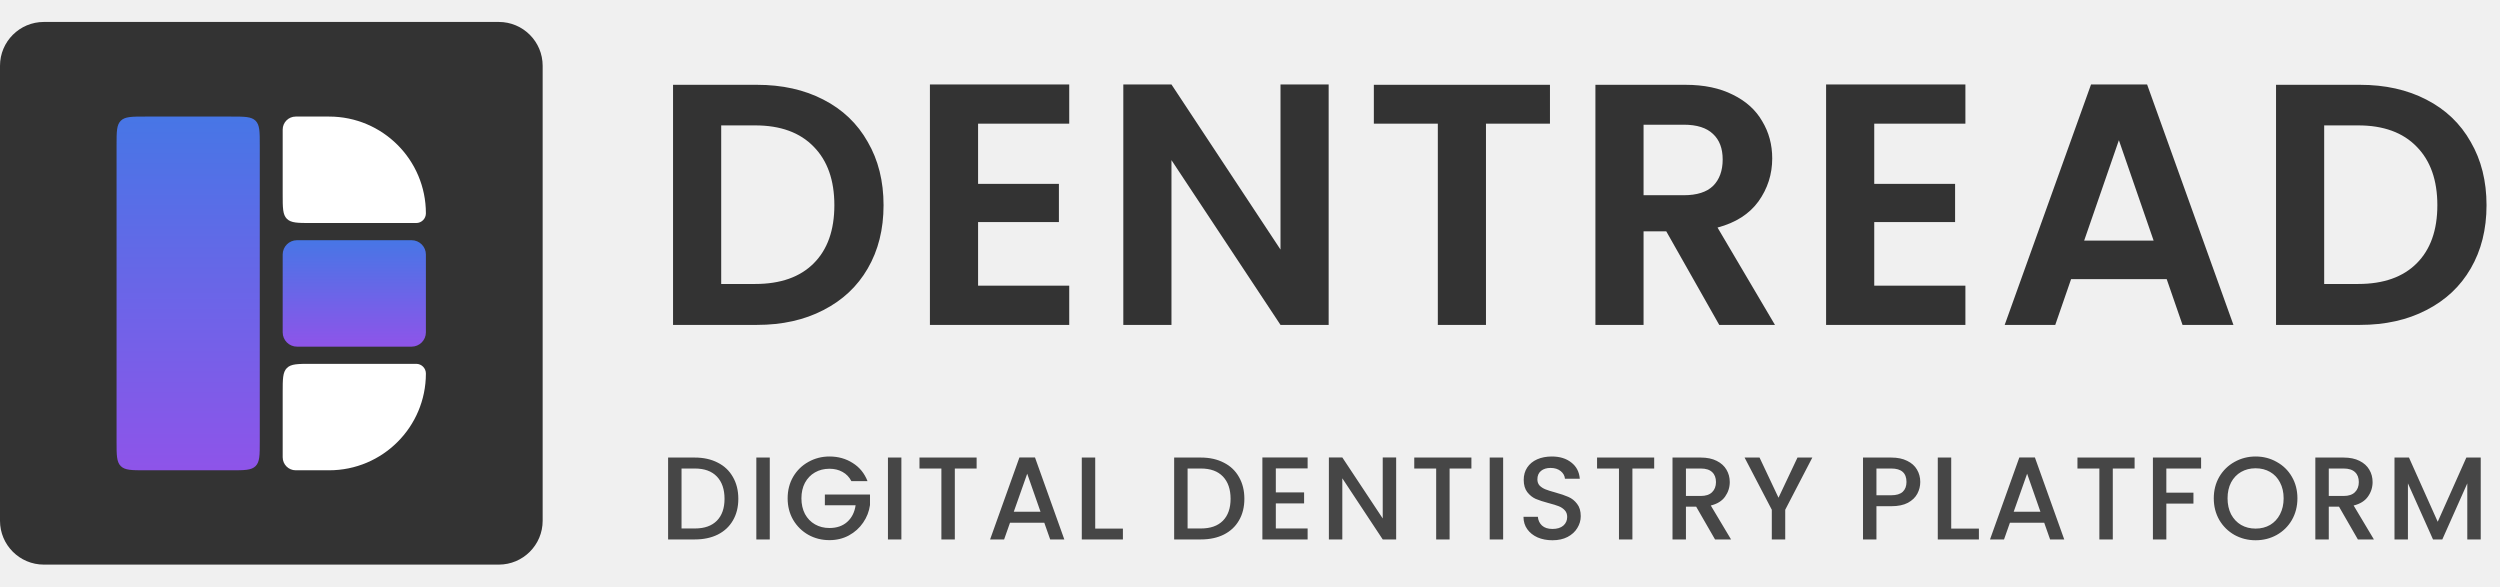
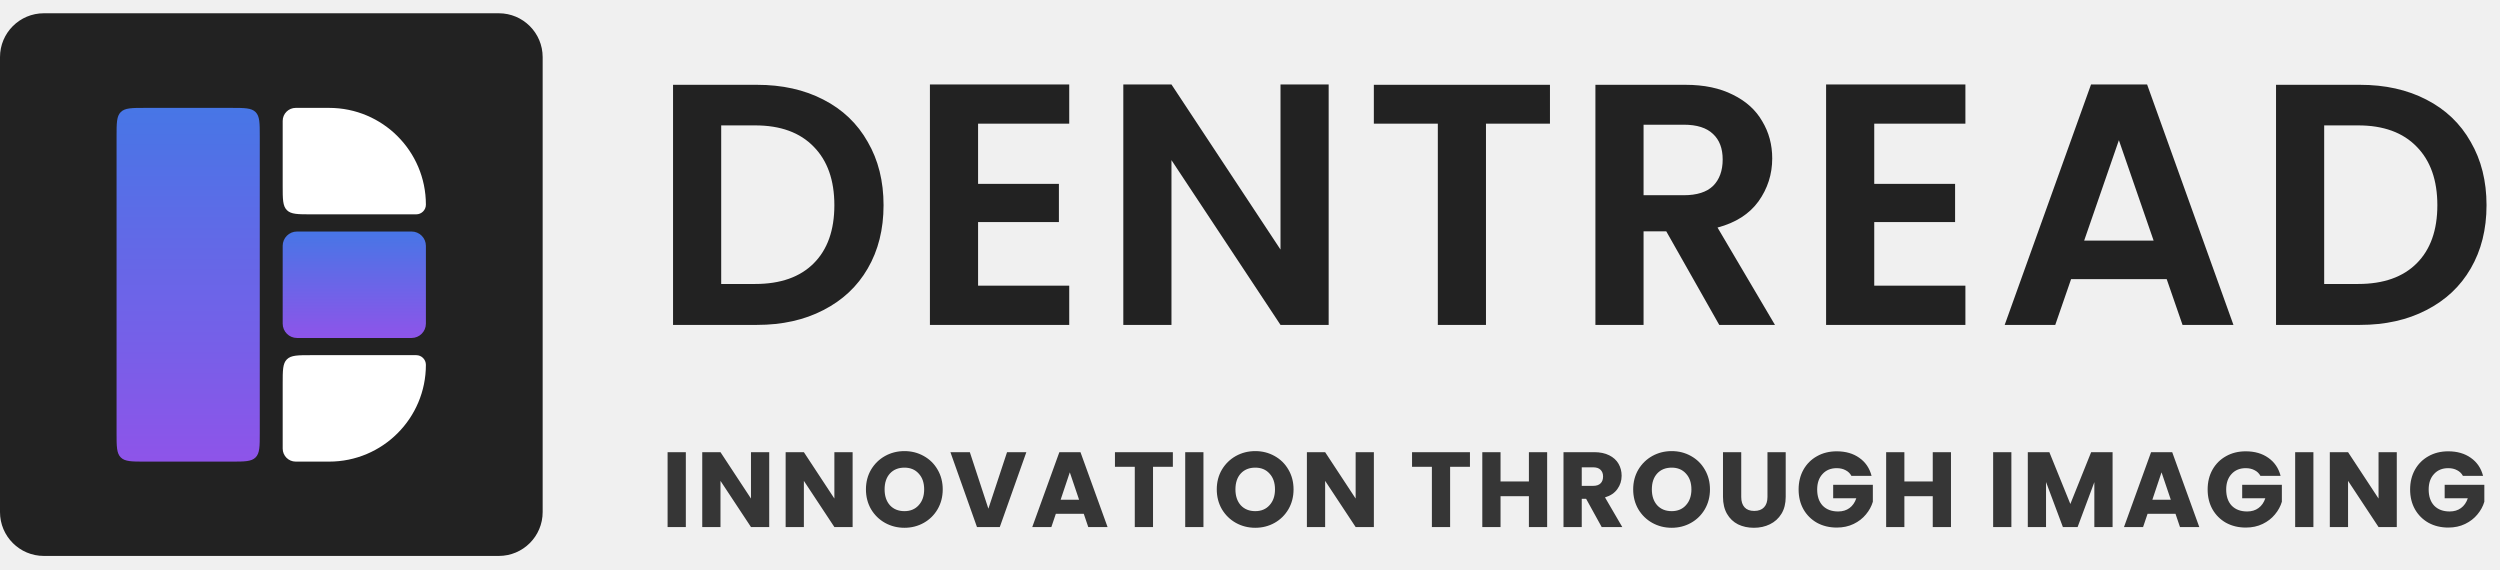
- <svg xmlns="http://www.w3.org/2000/svg" width="2016" height="473" viewBox="0 0 2016 473" fill="none">
-   <rect y="17.699" width="437.602" height="437.602" rx="35.362" fill="#333333" />
-   <path d="M94 117.096C94 106.209 94 100.765 97.382 97.382C100.765 94 106.209 94 117.096 94H186.386C197.273 94 202.717 94 206.1 97.382C209.482 100.765 209.482 106.209 209.482 117.096V356.144C209.482 367.032 209.482 372.476 206.1 375.858C202.717 379.241 197.273 379.241 186.386 379.241H117.096C106.209 379.241 100.765 379.241 97.382 375.858C94 372.476 94 367.032 94 356.144V117.096Z" fill="url(#paint0_linear_2129_55962)" />
-   <path d="M227.959 104.498C227.959 98.7 232.659 94 238.457 94H265.403C308.502 94 343.441 128.939 343.441 172.038V172.038C343.441 176.348 339.947 179.842 335.637 179.842H251.055C240.168 179.842 234.724 179.842 231.341 176.459C227.959 173.077 227.959 167.633 227.959 156.745V104.498Z" fill="white" />
-   <rect x="227.959" y="193.699" width="115.482" height="85.842" rx="11.548" fill="url(#paint1_linear_2129_55962)" />
-   <path d="M227.959 316.495C227.959 305.607 227.959 300.163 231.341 296.781C234.724 293.398 240.168 293.398 251.055 293.398H335.637C339.947 293.398 343.441 296.892 343.441 301.202V301.202C343.441 344.301 308.502 379.24 265.403 379.24H238.457C232.659 379.24 227.959 374.54 227.959 368.742V316.495Z" fill="white" />
-   <path d="M610.422 68.389C630.763 68.389 648.607 72.365 663.956 80.316C679.489 88.268 691.416 99.64 699.738 114.434C708.244 129.043 712.497 146.055 712.497 165.472C712.497 184.888 708.244 201.901 699.738 216.51C691.416 230.933 679.489 242.121 663.956 250.073C648.607 258.024 630.763 262 610.422 262H542.741V68.389H610.422ZM609.035 228.992C629.376 228.992 645.094 223.444 656.189 212.349C667.284 201.254 672.832 185.628 672.832 165.472C672.832 145.315 667.284 129.597 656.189 118.317C645.094 106.852 629.376 101.12 609.035 101.12H581.574V228.992H609.035ZM788.721 99.733V148.274H853.905V179.063H788.721V230.379H862.226V262H749.887V68.111H862.226V99.733H788.721ZM1071.43 262H1032.6L944.671 129.135V262H905.838V68.111H944.671L1032.6 201.254V68.111H1071.43V262ZM1249.89 68.389V99.733H1198.29V262H1159.46V99.733H1107.87V68.389H1249.89ZM1386.4 262L1343.68 186.553H1325.37V262H1286.54V68.389H1359.22C1374.19 68.389 1386.95 71.07 1397.49 76.433C1408.03 81.611 1415.89 88.73 1421.07 97.791C1426.43 106.667 1429.12 116.653 1429.12 127.748C1429.12 140.508 1425.42 152.065 1418.02 162.421C1410.62 172.591 1399.62 179.618 1385.01 183.501L1431.33 262H1386.4ZM1325.37 157.428H1357.83C1368.37 157.428 1376.23 154.931 1381.41 149.938C1386.58 144.761 1389.17 137.641 1389.17 128.58C1389.17 119.704 1386.58 112.862 1381.41 108.054C1376.23 103.061 1368.37 100.565 1357.83 100.565H1325.37V157.428ZM1511.39 99.733V148.274H1576.58V179.063H1511.39V230.379H1584.9V262H1472.56V68.111H1584.9V99.733H1511.39ZM1747.23 225.108H1670.12L1657.36 262H1616.58L1686.21 68.111H1731.42L1801.04 262H1759.99L1747.23 225.108ZM1736.69 194.042L1708.67 113.047L1680.66 194.042H1736.69ZM1903.07 68.389C1923.41 68.389 1941.25 72.365 1956.6 80.316C1972.13 88.268 1984.06 99.64 1992.38 114.434C2000.89 129.043 2005.14 146.055 2005.14 165.472C2005.14 184.888 2000.89 201.901 1992.38 216.51C1984.06 230.933 1972.13 242.121 1956.6 250.073C1941.25 258.024 1923.41 262 1903.07 262H1835.39V68.389H1903.07ZM1901.68 228.992C1922.02 228.992 1937.74 223.444 1948.83 212.349C1959.93 201.254 1965.48 185.628 1965.48 165.472C1965.48 145.315 1959.93 129.597 1948.83 118.317C1937.74 106.852 1922.02 101.12 1901.68 101.12H1874.22V228.992H1901.68Z" fill="#333333" />
-   <path d="M560.325 368.975C567.355 368.975 573.499 370.337 578.755 373.06C584.075 375.72 588.16 379.583 591.01 384.65C593.924 389.653 595.38 395.512 595.38 402.225C595.38 408.938 593.924 414.765 591.01 419.705C588.16 424.645 584.075 428.445 578.755 431.105C573.499 433.702 567.355 435 560.325 435H538.76V368.975H560.325ZM560.325 426.165C568.052 426.165 573.974 424.075 578.09 419.895C582.207 415.715 584.265 409.825 584.265 402.225C584.265 394.562 582.207 388.577 578.09 384.27C573.974 379.963 568.052 377.81 560.325 377.81H549.59V426.165H560.325ZM620.744 368.975V435H609.914V368.975H620.744ZM686.548 387.975C684.838 384.682 682.463 382.212 679.423 380.565C676.383 378.855 672.868 378 668.878 378C664.508 378 660.613 378.982 657.193 380.945C653.773 382.908 651.081 385.695 649.118 389.305C647.218 392.915 646.268 397.095 646.268 401.845C646.268 406.595 647.218 410.807 649.118 414.48C651.081 418.09 653.773 420.877 657.193 422.84C660.613 424.803 664.508 425.785 668.878 425.785C674.768 425.785 679.549 424.138 683.223 420.845C686.896 417.552 689.144 413.087 689.968 407.45H665.173V398.805H701.558V407.26C700.861 412.39 699.024 417.108 696.048 421.415C693.134 425.722 689.303 429.173 684.553 431.77C679.866 434.303 674.641 435.57 668.878 435.57C662.671 435.57 657.003 434.145 651.873 431.295C646.743 428.382 642.658 424.36 639.618 419.23C636.641 414.1 635.153 408.305 635.153 401.845C635.153 395.385 636.641 389.59 639.618 384.46C642.658 379.33 646.743 375.34 651.873 372.49C657.066 369.577 662.734 368.12 668.878 368.12C675.908 368.12 682.146 369.862 687.593 373.345C693.103 376.765 697.093 381.642 699.563 387.975H686.548ZM726.869 368.975V435H716.039V368.975H726.869ZM787.543 368.975V377.81H769.968V435H759.138V377.81H741.468V368.975H787.543ZM842.116 421.51H814.471L809.721 435H798.416L822.071 368.88H834.611L858.266 435H846.866L842.116 421.51ZM839.076 412.675L828.341 381.99L817.511 412.675H839.076ZM883.181 426.26H905.506V435H872.351V368.975H883.181V426.26ZM968.406 368.975C975.436 368.975 981.579 370.337 986.836 373.06C992.156 375.72 996.241 379.583 999.091 384.65C1002 389.653 1003.46 395.512 1003.46 402.225C1003.46 408.938 1002 414.765 999.091 419.705C996.241 424.645 992.156 428.445 986.836 431.105C981.579 433.702 975.436 435 968.406 435H946.841V368.975H968.406ZM968.406 426.165C976.133 426.165 982.054 424.075 986.171 419.895C990.288 415.715 992.346 409.825 992.346 402.225C992.346 394.562 990.288 388.577 986.171 384.27C982.054 379.963 976.133 377.81 968.406 377.81H957.671V426.165H968.406ZM1028.82 377.715V397.095H1051.62V405.93H1028.82V426.165H1054.47V435H1017.99V368.88H1054.47V377.715H1028.82ZM1125.86 435H1115.03L1082.44 385.695V435H1071.61V368.88H1082.44L1115.03 418.09V368.88H1125.86V435ZM1186.54 368.975V377.81H1168.96V435H1158.13V377.81H1140.46V368.975H1186.54ZM1212.13 368.975V435H1201.3V368.975H1212.13ZM1251.91 435.665C1247.47 435.665 1243.48 434.905 1239.94 433.385C1236.39 431.802 1233.6 429.585 1231.58 426.735C1229.55 423.885 1228.54 420.56 1228.54 416.76H1240.13C1240.38 419.61 1241.49 421.953 1243.45 423.79C1245.48 425.627 1248.3 426.545 1251.91 426.545C1255.64 426.545 1258.56 425.658 1260.65 423.885C1262.74 422.048 1263.78 419.705 1263.78 416.855C1263.78 414.638 1263.12 412.833 1261.79 411.44C1260.52 410.047 1258.91 408.97 1256.94 408.21C1255.04 407.45 1252.38 406.627 1248.96 405.74C1244.66 404.6 1241.14 403.46 1238.42 402.32C1235.76 401.117 1233.48 399.28 1231.58 396.81C1229.68 394.34 1228.73 391.047 1228.73 386.93C1228.73 383.13 1229.68 379.805 1231.58 376.955C1233.48 374.105 1236.14 371.92 1239.56 370.4C1242.98 368.88 1246.94 368.12 1251.43 368.12C1257.83 368.12 1263.05 369.735 1267.11 372.965C1271.22 376.132 1273.5 380.502 1273.95 386.075H1261.98C1261.79 383.668 1260.65 381.61 1258.56 379.9C1256.47 378.19 1253.71 377.335 1250.29 377.335C1247.19 377.335 1244.66 378.127 1242.69 379.71C1240.73 381.293 1239.75 383.573 1239.75 386.55C1239.75 388.577 1240.35 390.255 1241.55 391.585C1242.82 392.852 1244.4 393.865 1246.3 394.625C1248.2 395.385 1250.8 396.208 1254.09 397.095C1258.46 398.298 1262.01 399.502 1264.73 400.705C1267.52 401.908 1269.86 403.777 1271.76 406.31C1273.73 408.78 1274.71 412.105 1274.71 416.285C1274.71 419.642 1273.79 422.808 1271.95 425.785C1270.18 428.762 1267.55 431.168 1264.07 433.005C1260.65 434.778 1256.59 435.665 1251.91 435.665ZM1333.94 368.975V377.81H1316.37V435H1305.54V377.81H1287.87V368.975H1333.94ZM1383 435L1367.8 408.59H1359.54V435H1348.71V368.975H1371.51C1376.58 368.975 1380.85 369.862 1384.33 371.635C1387.88 373.408 1390.51 375.783 1392.22 378.76C1393.99 381.737 1394.88 385.062 1394.88 388.735C1394.88 393.042 1393.61 396.968 1391.08 400.515C1388.61 403.998 1384.78 406.373 1379.58 407.64L1395.92 435H1383ZM1359.54 399.945H1371.51C1375.56 399.945 1378.6 398.932 1380.63 396.905C1382.72 394.878 1383.76 392.155 1383.76 388.735C1383.76 385.315 1382.75 382.655 1380.72 380.755C1378.7 378.792 1375.63 377.81 1371.51 377.81H1359.54V399.945ZM1461.46 368.975L1439.61 411.06V435H1428.78V411.06L1406.83 368.975H1418.9L1434.19 401.37L1449.49 368.975H1461.46ZM1548.5 388.64C1548.5 391.997 1547.71 395.163 1546.13 398.14C1544.54 401.117 1542.01 403.555 1538.53 405.455C1535.04 407.292 1530.58 408.21 1525.13 408.21H1513.16V435H1502.33V368.975H1525.13C1530.2 368.975 1534.47 369.862 1537.96 371.635C1541.5 373.345 1544.13 375.688 1545.84 378.665C1547.61 381.642 1548.5 384.967 1548.5 388.64ZM1525.13 399.375C1529.25 399.375 1532.32 398.457 1534.35 396.62C1536.37 394.72 1537.39 392.06 1537.39 388.64C1537.39 381.42 1533.3 377.81 1525.13 377.81H1513.16V399.375H1525.13ZM1573.46 426.26H1595.79V435H1562.63V368.975H1573.46V426.26ZM1648.45 421.51H1620.8L1616.05 435H1604.75L1628.4 368.88H1640.94L1664.6 435H1653.2L1648.45 421.51ZM1645.41 412.675L1634.67 381.99L1623.84 412.675H1645.41ZM1721.34 368.975V377.81H1703.76V435H1692.93V377.81H1675.26V368.975H1721.34ZM1774.96 368.975V377.81H1746.94V397.285H1768.79V406.12H1746.94V435H1736.11V368.975H1774.96ZM1818.91 435.665C1812.77 435.665 1807.1 434.24 1801.91 431.39C1796.78 428.477 1792.69 424.455 1789.65 419.325C1786.68 414.132 1785.19 408.305 1785.19 401.845C1785.19 395.385 1786.68 389.59 1789.65 384.46C1792.69 379.33 1796.78 375.34 1801.91 372.49C1807.1 369.577 1812.77 368.12 1818.91 368.12C1825.12 368.12 1830.79 369.577 1835.92 372.49C1841.11 375.34 1845.2 379.33 1848.17 384.46C1851.15 389.59 1852.64 395.385 1852.64 401.845C1852.64 408.305 1851.15 414.132 1848.17 419.325C1845.2 424.455 1841.11 428.477 1835.92 431.39C1830.79 434.24 1825.12 435.665 1818.91 435.665ZM1818.91 426.26C1823.28 426.26 1827.18 425.278 1830.6 423.315C1834.02 421.288 1836.68 418.438 1838.58 414.765C1840.54 411.028 1841.52 406.722 1841.52 401.845C1841.52 396.968 1840.54 392.693 1838.58 389.02C1836.68 385.347 1834.02 382.528 1830.6 380.565C1827.18 378.602 1823.28 377.62 1818.91 377.62C1814.54 377.62 1810.65 378.602 1807.23 380.565C1803.81 382.528 1801.12 385.347 1799.15 389.02C1797.25 392.693 1796.3 396.968 1796.3 401.845C1796.3 406.722 1797.25 411.028 1799.15 414.765C1801.12 418.438 1803.81 421.288 1807.23 423.315C1810.65 425.278 1814.54 426.26 1818.91 426.26ZM1901.39 435L1886.19 408.59H1877.92V435H1867.09V368.975H1889.89C1894.96 368.975 1899.24 369.862 1902.72 371.635C1906.27 373.408 1908.89 375.783 1910.6 378.76C1912.38 381.737 1913.26 385.062 1913.26 388.735C1913.26 393.042 1912 396.968 1909.46 400.515C1906.99 403.998 1903.16 406.373 1897.97 407.64L1914.31 435H1901.39ZM1877.92 399.945H1889.89C1893.95 399.945 1896.99 398.932 1899.01 396.905C1901.1 394.878 1902.15 392.155 1902.15 388.735C1902.15 385.315 1901.14 382.655 1899.11 380.755C1897.08 378.792 1894.01 377.81 1889.89 377.81H1877.92V399.945ZM2000.46 368.975V435H1989.63V389.78L1969.49 435H1961.98L1941.75 389.78V435H1930.92V368.975H1942.6L1965.78 420.75L1988.87 368.975H2000.46Z" fill="#333333" fill-opacity="0.9" />
+ <svg xmlns="http://www.w3.org/2000/svg" width="2016" height="459" viewBox="0 0 2016 459" fill="none">
+   <rect y="10.699" width="437.602" height="437.602" rx="35.362" fill="#222222" />
+   <path d="M94 110.096C94 99.209 94 93.765 97.382 90.382C100.765 87 106.209 87 117.096 87H186.386C197.273 87 202.717 87 206.1 90.382C209.482 93.765 209.482 99.209 209.482 110.096V349.144C209.482 360.032 209.482 365.476 206.1 368.858C202.717 372.241 197.273 372.241 186.386 372.241H117.096C106.209 372.241 100.765 372.241 97.382 368.858C94 365.476 94 360.032 94 349.144V110.096Z" fill="url(#paint0_linear_915_44780)" />
+   <path d="M227.959 97.498C227.959 91.7 232.659 87 238.457 87H265.403C308.502 87 343.441 121.939 343.441 165.038C343.441 169.348 339.947 172.842 335.637 172.842H251.055C240.168 172.842 234.724 172.842 231.341 169.459C227.959 166.077 227.959 160.633 227.959 149.745V97.498Z" fill="white" />
+   <rect x="227.959" y="186.699" width="115.482" height="85.842" rx="11.548" fill="url(#paint1_linear_915_44780)" />
+   <path d="M227.959 309.496C227.959 298.608 227.959 293.164 231.341 289.782C234.724 286.399 240.168 286.399 251.055 286.399H335.637C339.947 286.399 343.441 289.893 343.441 294.203C343.441 337.302 308.502 372.241 265.403 372.241H238.457C232.659 372.241 227.959 367.541 227.959 361.743V309.496Z" fill="white" />
+   <path d="M610.422 68.389C630.763 68.389 648.607 72.365 663.956 80.316C679.489 88.268 691.416 99.64 699.738 114.434C708.244 129.043 712.497 146.055 712.497 165.472C712.497 184.888 708.244 201.901 699.738 216.51C691.416 230.933 679.489 242.121 663.956 250.073C648.607 258.024 630.763 262 610.422 262H542.741V68.389H610.422ZM609.035 228.992C629.376 228.992 645.094 223.444 656.189 212.349C667.284 201.254 672.832 185.628 672.832 165.472C672.832 145.315 667.284 129.597 656.189 118.317C645.094 106.852 629.376 101.12 609.035 101.12H581.574V228.992H609.035ZM788.721 99.733V148.274H853.905V179.063H788.721V230.379H862.226V262H749.887V68.111H862.226V99.733H788.721ZM1071.43 262H1032.6L944.671 129.135V262H905.838V68.111H944.671L1032.6 201.254V68.111H1071.43V262ZM1249.89 68.389V99.733H1198.29V262H1159.46V99.733H1107.87V68.389H1249.89ZM1386.4 262L1343.68 186.553H1325.37V262H1286.54V68.389H1359.22C1374.19 68.389 1386.95 71.07 1397.49 76.433C1408.03 81.611 1415.89 88.73 1421.07 97.791C1426.43 106.667 1429.12 116.653 1429.12 127.748C1429.12 140.508 1425.42 152.065 1418.02 162.421C1410.62 172.591 1399.62 179.618 1385.01 183.501L1431.33 262H1386.4ZM1325.37 157.428H1357.83C1368.37 157.428 1376.23 154.931 1381.41 149.938C1386.58 144.761 1389.17 137.641 1389.17 128.58C1389.17 119.704 1386.58 112.862 1381.41 108.054C1376.23 103.061 1368.37 100.565 1357.83 100.565H1325.37V157.428ZM1511.39 99.733V148.274H1576.58V179.063H1511.39V230.379H1584.9V262H1472.56V68.111H1584.9V99.733H1511.39ZM1747.23 225.108H1670.12L1657.36 262H1616.58L1686.21 68.111H1731.42L1801.04 262H1759.99L1747.23 225.108ZM1736.69 194.042L1708.67 113.047L1680.66 194.042H1736.69ZM1903.07 68.389C1923.41 68.389 1941.25 72.365 1956.6 80.316C1972.13 88.268 1984.06 99.64 1992.38 114.434C2000.89 129.043 2005.14 146.055 2005.14 165.472C2005.14 184.888 2000.89 201.901 1992.38 216.51C1984.06 230.933 1972.13 242.121 1956.6 250.073C1941.25 258.024 1923.41 262 1903.07 262H1835.39V68.389H1903.07ZM1901.68 228.992C1922.02 228.992 1937.74 223.444 1948.83 212.349C1959.93 201.254 1965.48 185.628 1965.48 165.472C1965.48 145.315 1959.93 129.597 1948.83 118.317C1937.74 106.852 1922.02 101.12 1901.68 101.12H1874.22V228.992H1901.68Z" fill="#222222" />
+   <path d="M553.055 364.628V425H538.349V364.628H553.055ZM620.3 425H605.594L580.998 387.762V425H566.292V364.628H580.998L605.594 402.038V364.628H620.3V425ZM687.548 425H672.842L648.246 387.762V425H633.54V364.628H648.246L672.842 402.038V364.628H687.548V425ZM729.34 425.602C723.664 425.602 718.446 424.283 713.688 421.646C708.986 419.009 705.231 415.339 702.422 410.638C699.67 405.879 698.294 400.547 698.294 394.642C698.294 388.737 699.67 383.433 702.422 378.732C705.231 374.031 708.986 370.361 713.688 367.724C718.446 365.087 723.664 363.768 729.34 363.768C735.016 363.768 740.204 365.087 744.906 367.724C749.664 370.361 753.391 374.031 756.086 378.732C758.838 383.433 760.214 388.737 760.214 394.642C760.214 400.547 758.838 405.879 756.086 410.638C753.334 415.339 749.607 419.009 744.906 421.646C740.204 424.283 735.016 425.602 729.34 425.602ZM729.34 412.186C734.156 412.186 737.997 410.581 740.864 407.37C743.788 404.159 745.25 399.917 745.25 394.642C745.25 389.31 743.788 385.067 740.864 381.914C737.997 378.703 734.156 377.098 729.34 377.098C724.466 377.098 720.568 378.675 717.644 381.828C714.777 384.981 713.344 389.253 713.344 394.642C713.344 399.974 714.777 404.245 717.644 407.456C720.568 410.609 724.466 412.186 729.34 412.186ZM827.649 364.628L806.235 425H787.831L766.417 364.628H782.069L797.033 410.208L812.083 364.628H827.649ZM873.958 414.336H851.426L847.814 425H832.42L854.264 364.628H871.292L893.136 425H877.57L873.958 414.336ZM870.174 402.984L862.692 380.882L855.296 402.984H870.174ZM945.794 364.628V376.41H929.798V425H915.092V376.41H899.096V364.628H945.794ZM970.46 364.628V425H955.754V364.628H970.46ZM1012.25 425.602C1006.57 425.602 1001.36 424.283 996.598 421.646C991.896 419.009 988.141 415.339 985.332 410.638C982.58 405.879 981.204 400.547 981.204 394.642C981.204 388.737 982.58 383.433 985.332 378.732C988.141 374.031 991.896 370.361 996.598 367.724C1001.36 365.087 1006.57 363.768 1012.25 363.768C1017.93 363.768 1023.11 365.087 1027.82 367.724C1032.57 370.361 1036.3 374.031 1039 378.732C1041.75 383.433 1043.12 388.737 1043.12 394.642C1043.12 400.547 1041.75 405.879 1039 410.638C1036.24 415.339 1032.52 419.009 1027.82 421.646C1023.11 424.283 1017.93 425.602 1012.25 425.602ZM1012.25 412.186C1017.07 412.186 1020.91 410.581 1023.77 407.37C1026.7 404.159 1028.16 399.917 1028.16 394.642C1028.16 389.31 1026.7 385.067 1023.77 381.914C1020.91 378.703 1017.07 377.098 1012.25 377.098C1007.38 377.098 1003.48 378.675 1000.55 381.828C997.687 384.981 996.254 389.253 996.254 394.642C996.254 399.974 997.687 404.245 1000.55 407.456C1003.48 410.609 1007.38 412.186 1012.25 412.186ZM1107.89 425H1093.19L1068.59 387.762V425H1053.88V364.628H1068.59L1093.19 402.038V364.628H1107.89V425ZM1185.37 364.628V376.41H1169.37V425H1154.67V376.41H1138.67V364.628H1185.37ZM1247.62 364.628V425H1232.91V400.146H1210.03V425H1195.33V364.628H1210.03V388.278H1232.91V364.628H1247.62ZM1291.6 425L1279.04 402.21H1275.52V425H1260.81V364.628H1285.49C1290.25 364.628 1294.3 365.459 1297.62 367.122C1301 368.785 1303.53 371.078 1305.19 374.002C1306.85 376.869 1307.68 380.079 1307.68 383.634C1307.68 387.647 1306.54 391.231 1304.24 394.384C1302.01 397.537 1298.68 399.773 1294.27 401.092L1308.2 425H1291.6ZM1275.52 391.804H1284.63C1287.33 391.804 1289.34 391.145 1290.65 389.826C1292.03 388.507 1292.72 386.644 1292.72 384.236C1292.72 381.943 1292.03 380.137 1290.65 378.818C1289.34 377.499 1287.33 376.84 1284.63 376.84H1275.52V391.804ZM1348.05 425.602C1342.37 425.602 1337.15 424.283 1332.39 421.646C1327.69 419.009 1323.94 415.339 1321.13 410.638C1318.38 405.879 1317 400.547 1317 394.642C1317 388.737 1318.38 383.433 1321.13 378.732C1323.94 374.031 1327.69 370.361 1332.39 367.724C1337.15 365.087 1342.37 363.768 1348.05 363.768C1353.72 363.768 1358.91 365.087 1363.61 367.724C1368.37 370.361 1372.1 374.031 1374.79 378.732C1377.54 383.433 1378.92 388.737 1378.92 394.642C1378.92 400.547 1377.54 405.879 1374.79 410.638C1372.04 415.339 1368.31 419.009 1363.61 421.646C1358.91 424.283 1353.72 425.602 1348.05 425.602ZM1348.05 412.186C1352.86 412.186 1356.7 410.581 1359.57 407.37C1362.49 404.159 1363.96 399.917 1363.96 394.642C1363.96 389.31 1362.49 385.067 1359.57 381.914C1356.7 378.703 1352.86 377.098 1348.05 377.098C1343.17 377.098 1339.27 378.675 1336.35 381.828C1333.48 384.981 1332.05 389.253 1332.05 394.642C1332.05 399.974 1333.48 404.245 1336.35 407.456C1339.27 410.609 1343.17 412.186 1348.05 412.186ZM1404.13 364.628V400.748C1404.13 404.36 1405.02 407.141 1406.8 409.09C1408.57 411.039 1411.18 412.014 1414.62 412.014C1418.06 412.014 1420.7 411.039 1422.53 409.09C1424.37 407.141 1425.29 404.36 1425.29 400.748V364.628H1439.99V400.662C1439.99 406.051 1438.84 410.609 1436.55 414.336C1434.26 418.063 1431.16 420.872 1427.26 422.764C1423.42 424.656 1419.12 425.602 1414.36 425.602C1409.6 425.602 1405.33 424.685 1401.55 422.85C1397.82 420.958 1394.87 418.149 1392.69 414.422C1390.51 410.638 1389.42 406.051 1389.42 400.662V364.628H1404.13ZM1492.97 383.72C1491.88 381.713 1490.31 380.194 1488.24 379.162C1486.24 378.073 1483.86 377.528 1481.11 377.528C1476.35 377.528 1472.53 379.105 1469.67 382.258C1466.8 385.354 1465.37 389.511 1465.37 394.728C1465.37 400.289 1466.86 404.647 1469.84 407.8C1472.88 410.896 1477.04 412.444 1482.31 412.444C1485.92 412.444 1488.96 411.527 1491.43 409.692C1493.95 407.857 1495.78 405.22 1496.93 401.78H1478.27V390.944H1510.26V404.618C1509.17 408.287 1507.31 411.699 1504.67 414.852C1502.09 418.005 1498.79 420.557 1494.78 422.506C1490.77 424.455 1486.24 425.43 1481.19 425.43C1475.23 425.43 1469.9 424.14 1465.2 421.56C1460.55 418.923 1456.91 415.282 1454.27 410.638C1451.69 405.994 1450.4 400.691 1450.4 394.728C1450.4 388.765 1451.69 383.462 1454.27 378.818C1456.91 374.117 1460.55 370.476 1465.2 367.896C1469.84 365.259 1475.14 363.94 1481.11 363.94C1488.33 363.94 1494.41 365.689 1499.34 369.186C1504.33 372.683 1507.62 377.528 1509.23 383.72H1492.97ZM1573.27 364.628V425H1558.57V400.146H1535.69V425H1520.99V364.628H1535.69V388.278H1558.57V364.628H1573.27ZM1621.98 364.628V425H1607.27V364.628H1621.98ZM1703.59 364.628V425H1688.88V388.794L1675.38 425H1663.51L1649.92 388.708V425H1635.22V364.628H1652.59L1669.53 406.424L1686.3 364.628H1703.59ZM1754.33 414.336H1731.79L1728.18 425H1712.79L1734.63 364.628H1751.66L1773.5 425H1757.94L1754.33 414.336ZM1750.54 402.984L1743.06 380.882L1735.66 402.984H1750.54ZM1822.81 383.72C1821.72 381.713 1820.14 380.194 1818.08 379.162C1816.07 378.073 1813.69 377.528 1810.94 377.528C1806.18 377.528 1802.37 379.105 1799.5 382.258C1796.63 385.354 1795.2 389.511 1795.2 394.728C1795.2 400.289 1796.69 404.647 1799.67 407.8C1802.71 410.896 1806.87 412.444 1812.14 412.444C1815.76 412.444 1818.79 411.527 1821.26 409.692C1823.78 407.857 1825.62 405.22 1826.76 401.78H1808.1V390.944H1840.09V404.618C1839 408.287 1837.14 411.699 1834.5 414.852C1831.92 418.005 1828.63 420.557 1824.61 422.506C1820.6 424.455 1816.07 425.43 1811.03 425.43C1805.06 425.43 1799.73 424.14 1795.03 421.56C1790.39 418.923 1786.74 415.282 1784.11 410.638C1781.53 405.994 1780.24 400.691 1780.24 394.728C1780.24 388.765 1781.53 383.462 1784.11 378.818C1786.74 374.117 1790.39 370.476 1795.03 367.896C1799.67 365.259 1804.98 363.94 1810.94 363.94C1818.16 363.94 1824.24 365.689 1829.17 369.186C1834.16 372.683 1837.46 377.528 1839.06 383.72H1822.81ZM1865.53 364.628V425H1850.82V364.628H1865.53ZM1932.77 425H1918.06L1893.47 387.762V425H1878.76V364.628H1893.47L1918.06 402.038V364.628H1932.77V425ZM1986.09 383.72C1985 381.713 1983.42 380.194 1981.36 379.162C1979.35 378.073 1976.97 377.528 1974.22 377.528C1969.46 377.528 1965.65 379.105 1962.78 382.258C1959.91 385.354 1958.48 389.511 1958.48 394.728C1958.48 400.289 1959.97 404.647 1962.95 407.8C1965.99 410.896 1970.15 412.444 1975.42 412.444C1979.03 412.444 1982.07 411.527 1984.54 409.692C1987.06 407.857 1988.9 405.22 1990.04 401.78H1971.38V390.944H2003.37V404.618C2002.28 408.287 2000.42 411.699 1997.78 414.852C1995.2 418.005 1991.91 420.557 1987.89 422.506C1983.88 424.455 1979.35 425.43 1974.3 425.43C1968.34 425.43 1963.01 424.14 1958.31 421.56C1953.66 418.923 1950.02 415.282 1947.39 410.638C1944.81 405.994 1943.52 400.691 1943.52 394.728C1943.52 388.765 1944.81 383.462 1947.39 378.818C1950.02 374.117 1953.66 370.476 1958.31 367.896C1962.95 365.259 1968.26 363.94 1974.22 363.94C1981.44 363.94 1987.52 365.689 1992.45 369.186C1997.44 372.683 2000.74 377.528 2002.34 383.72H1986.09Z" fill="#222222" fill-opacity="0.9" />
  <defs>
-     <linearGradient id="paint0_linear_2129_55962" x1="94" y1="94" x2="94" y2="379.241" gradientUnits="userSpaceOnUse">
+     <linearGradient id="paint0_linear_915_44780" x1="94" y1="87" x2="94" y2="372.241" gradientUnits="userSpaceOnUse">
      <stop stop-color="#4776E6" />
      <stop offset="1" stop-color="#8E54E9" />
    </linearGradient>
-     <linearGradient id="paint1_linear_2129_55962" x1="227.959" y1="193.699" x2="227.959" y2="279.541" gradientUnits="userSpaceOnUse">
+     <linearGradient id="paint1_linear_915_44780" x1="227.959" y1="186.699" x2="227.959" y2="272.541" gradientUnits="userSpaceOnUse">
      <stop stop-color="#4776E6" />
      <stop offset="1" stop-color="#8E54E9" />
    </linearGradient>
  </defs>
</svg>
